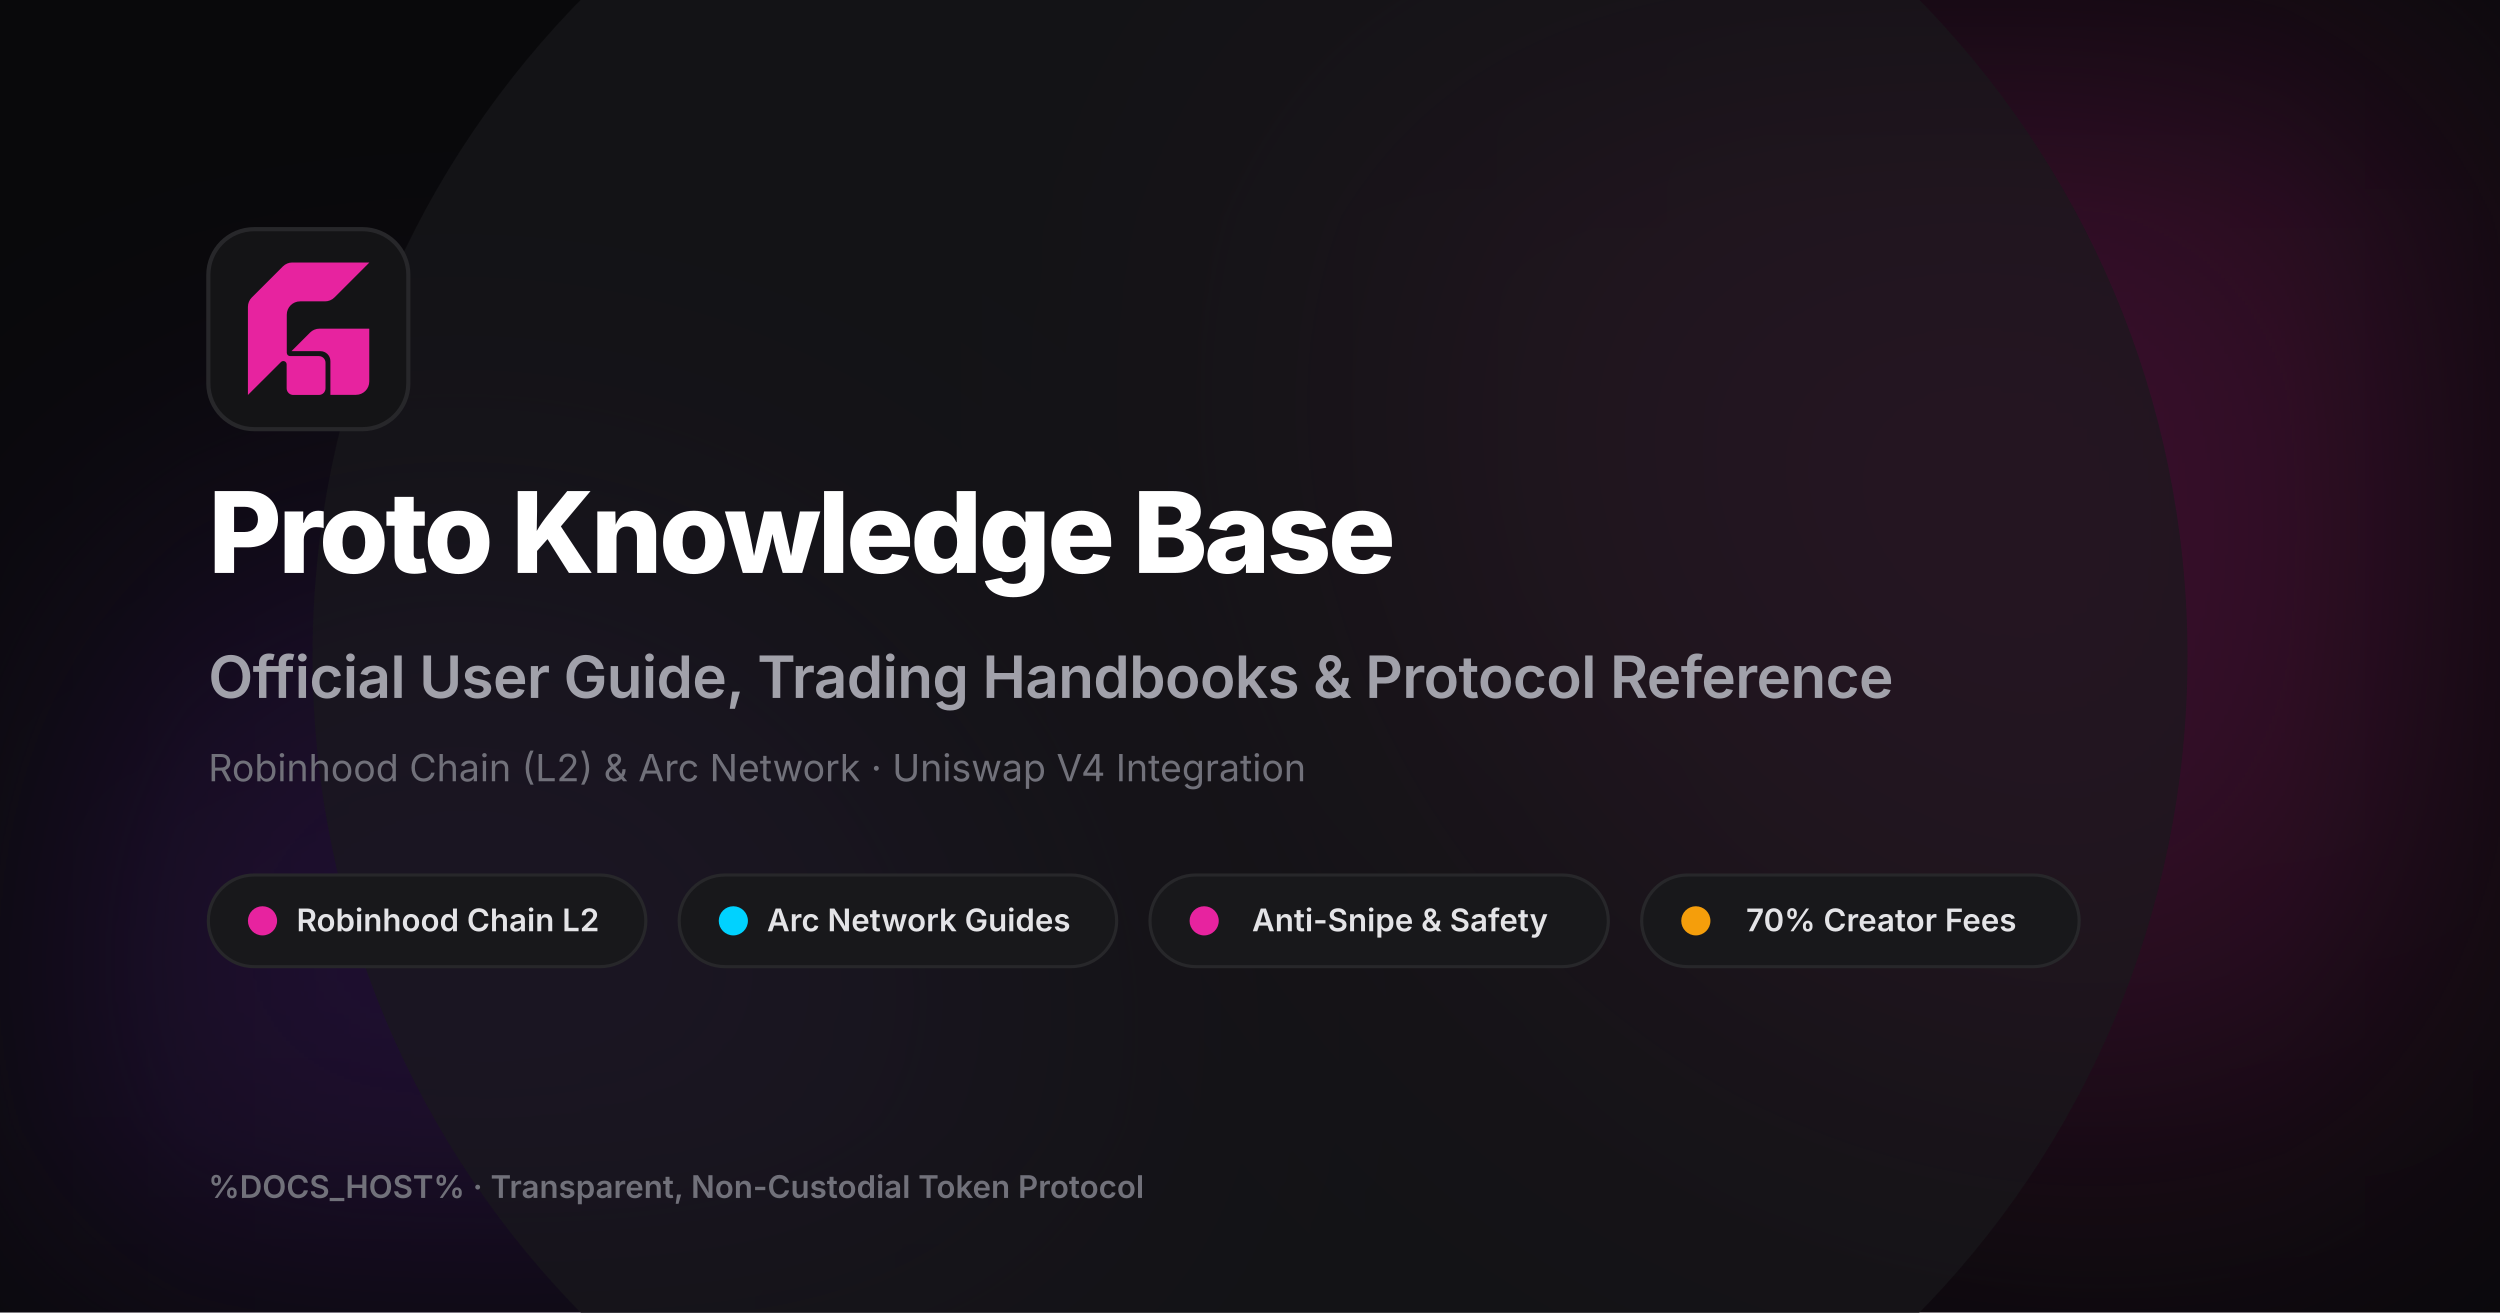
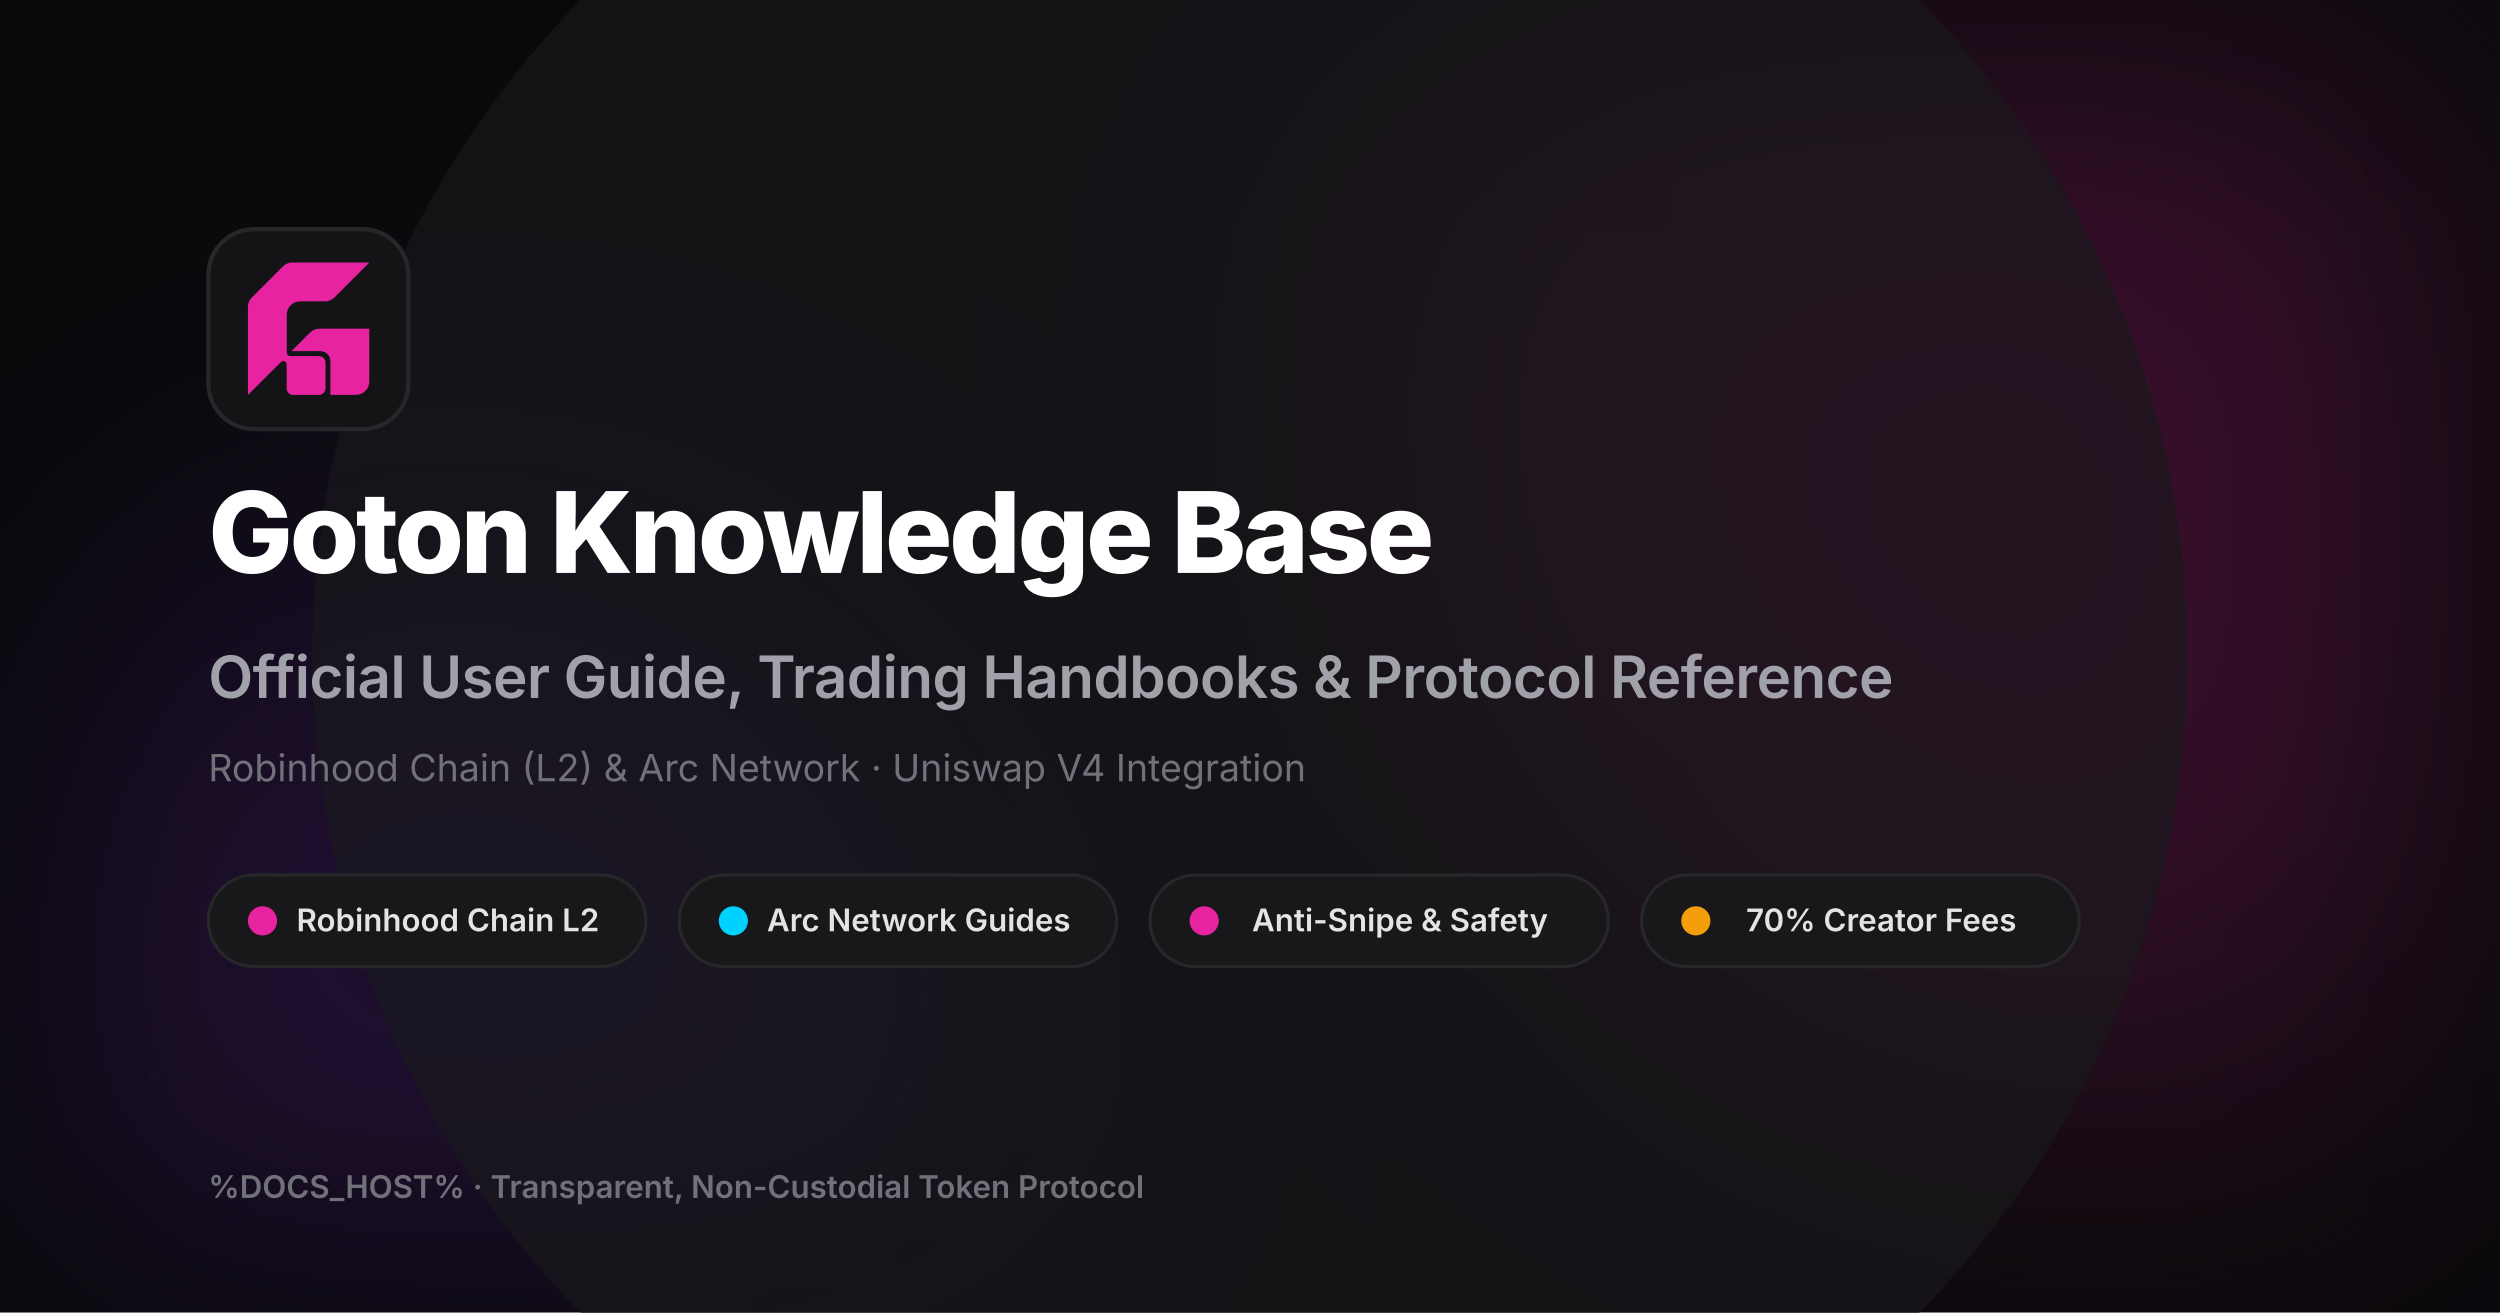
<svg xmlns="http://www.w3.org/2000/svg" viewBox="0 0 1200 630" width="1200" height="630">
  <rect width="1200" height="630" fill="#09090b" />
  <circle cx="1020" cy="180" r="340" fill="#E7239F" opacity="0.22" filter="blur(110px)" />
  <circle cx="220" cy="520" r="260" fill="#7928CA" opacity="0.20" filter="blur(95px)" />
  <circle cx="600" cy="315" r="450" fill="#18181b" opacity="0.65" />
  <g transform="translate(100, 110)">
    <rect width="96" height="96" rx="22" fill="#141416" stroke="#27272a" stroke-width="2" />
    <g transform="translate(19, 16) scale(0.038)">
      <path d="M1532.8 835.77V1503.68C1532.8 1596.45 1457.59 1671.66 1364.82 1671.66H1041.89V1245.83C1041.89 1176.25 985.49 1119.85 915.91 1119.85H550.13L785.01 884.97C816.51 853.47 859.24 835.77 903.79 835.77H1532.8Z" fill="#E7239F" />
      <path d="M658.89 490.91H974.01C1018.56 490.91 1061.29 473.21 1092.79 441.71L1534.48 0H560.49C515.94 0 473.21 17.7 441.71 49.2L49.2 441.71C17.7 473.21 0 515.93 0 560.48C0 814.15 0 1674.6 0 1673.34L417.59 1257.08C444.06 1230.69 489.23 1249.44 489.23 1286.82V1589.23C489.23 1635.62 526.83 1673.22 573.22 1673.22H896.15C942.54 1673.22 980.14 1635.62 980.14 1589.23V1266.3C980.14 1219.91 942.54 1182.31 896.15 1182.31H532.9C509.71 1182.31 490.91 1163.51 490.91 1140.32V658.89C490.91 566.12 566.12 490.91 658.89 490.91Z" fill="#E7239F" />
    </g>
-     <text x="0" y="165" font-family="Poppins, -apple-system, system-ui, sans-serif" font-size="54" font-weight="800" fill="#ffffff" letter-spacing="-0.03em">Proto Knowledge Base</text>
+     <text x="0" y="165" font-family="Poppins, -apple-system, system-ui, sans-serif" font-size="54" font-weight="800" fill="#ffffff" letter-spacing="-0.03em">Goton Knowledge Base</text>
    <text x="0" y="225" font-family="Poppins, -apple-system, system-ui, sans-serif" font-size="28" font-weight="600" fill="#a1a1aa" letter-spacing="-0.01em">Official User Guide, Trading Handbooks &amp; Protocol Reference</text>
    <text x="0" y="265" font-family="Poppins, -apple-system, system-ui, sans-serif" font-size="18" fill="#71717a">Robinhood Chain (L2) &amp; Arc Network · Uniswap V4 Integration</text>
    <g transform="translate(0, 310)">
      <rect width="210" height="44" rx="22" fill="#18181b" stroke="#27272a" stroke-width="1.5" />
      <circle cx="26" cy="22" r="7" fill="#E7239F" />
      <text x="115" y="27" font-family="Poppins, -apple-system, system-ui, sans-serif" font-size="15" font-weight="600" fill="#e4e4e7" text-anchor="middle">Robinhood Chain L2</text>
      <rect x="226" width="210" height="44" rx="22" fill="#18181b" stroke="#27272a" stroke-width="1.5" />
      <circle cx="252" cy="22" r="7" fill="#00D2FF" />
      <text x="341" y="27" font-family="Poppins, -apple-system, system-ui, sans-serif" font-size="15" font-weight="600" fill="#e4e4e7" text-anchor="middle">Arc Network Guides</text>
      <rect x="452" width="220" height="44" rx="22" fill="#18181b" stroke="#27272a" stroke-width="1.5" />
      <circle cx="478" cy="22" r="7" fill="#E7239F" />
      <text x="572" y="27" font-family="Poppins, -apple-system, system-ui, sans-serif" font-size="15" font-weight="600" fill="#e4e4e7" text-anchor="middle">Anti-Snipe &amp; Safety</text>
      <rect x="688" width="210" height="44" rx="22" fill="#18181b" stroke="#27272a" stroke-width="1.5" />
      <circle cx="714" cy="22" r="7" fill="#F59E0B" />
      <text x="803" y="27" font-family="Poppins, -apple-system, system-ui, sans-serif" font-size="15" font-weight="600" fill="#e4e4e7" text-anchor="middle">70% Creator Fees</text>
    </g>
  </g>
  <text x="100" y="575" font-family="Poppins, -apple-system, system-ui, sans-serif" font-size="15" font-weight="600" fill="#71717a">%DOCS_HOST% · Transparent, Non-Custodial Token Protocol</text>
</svg>
